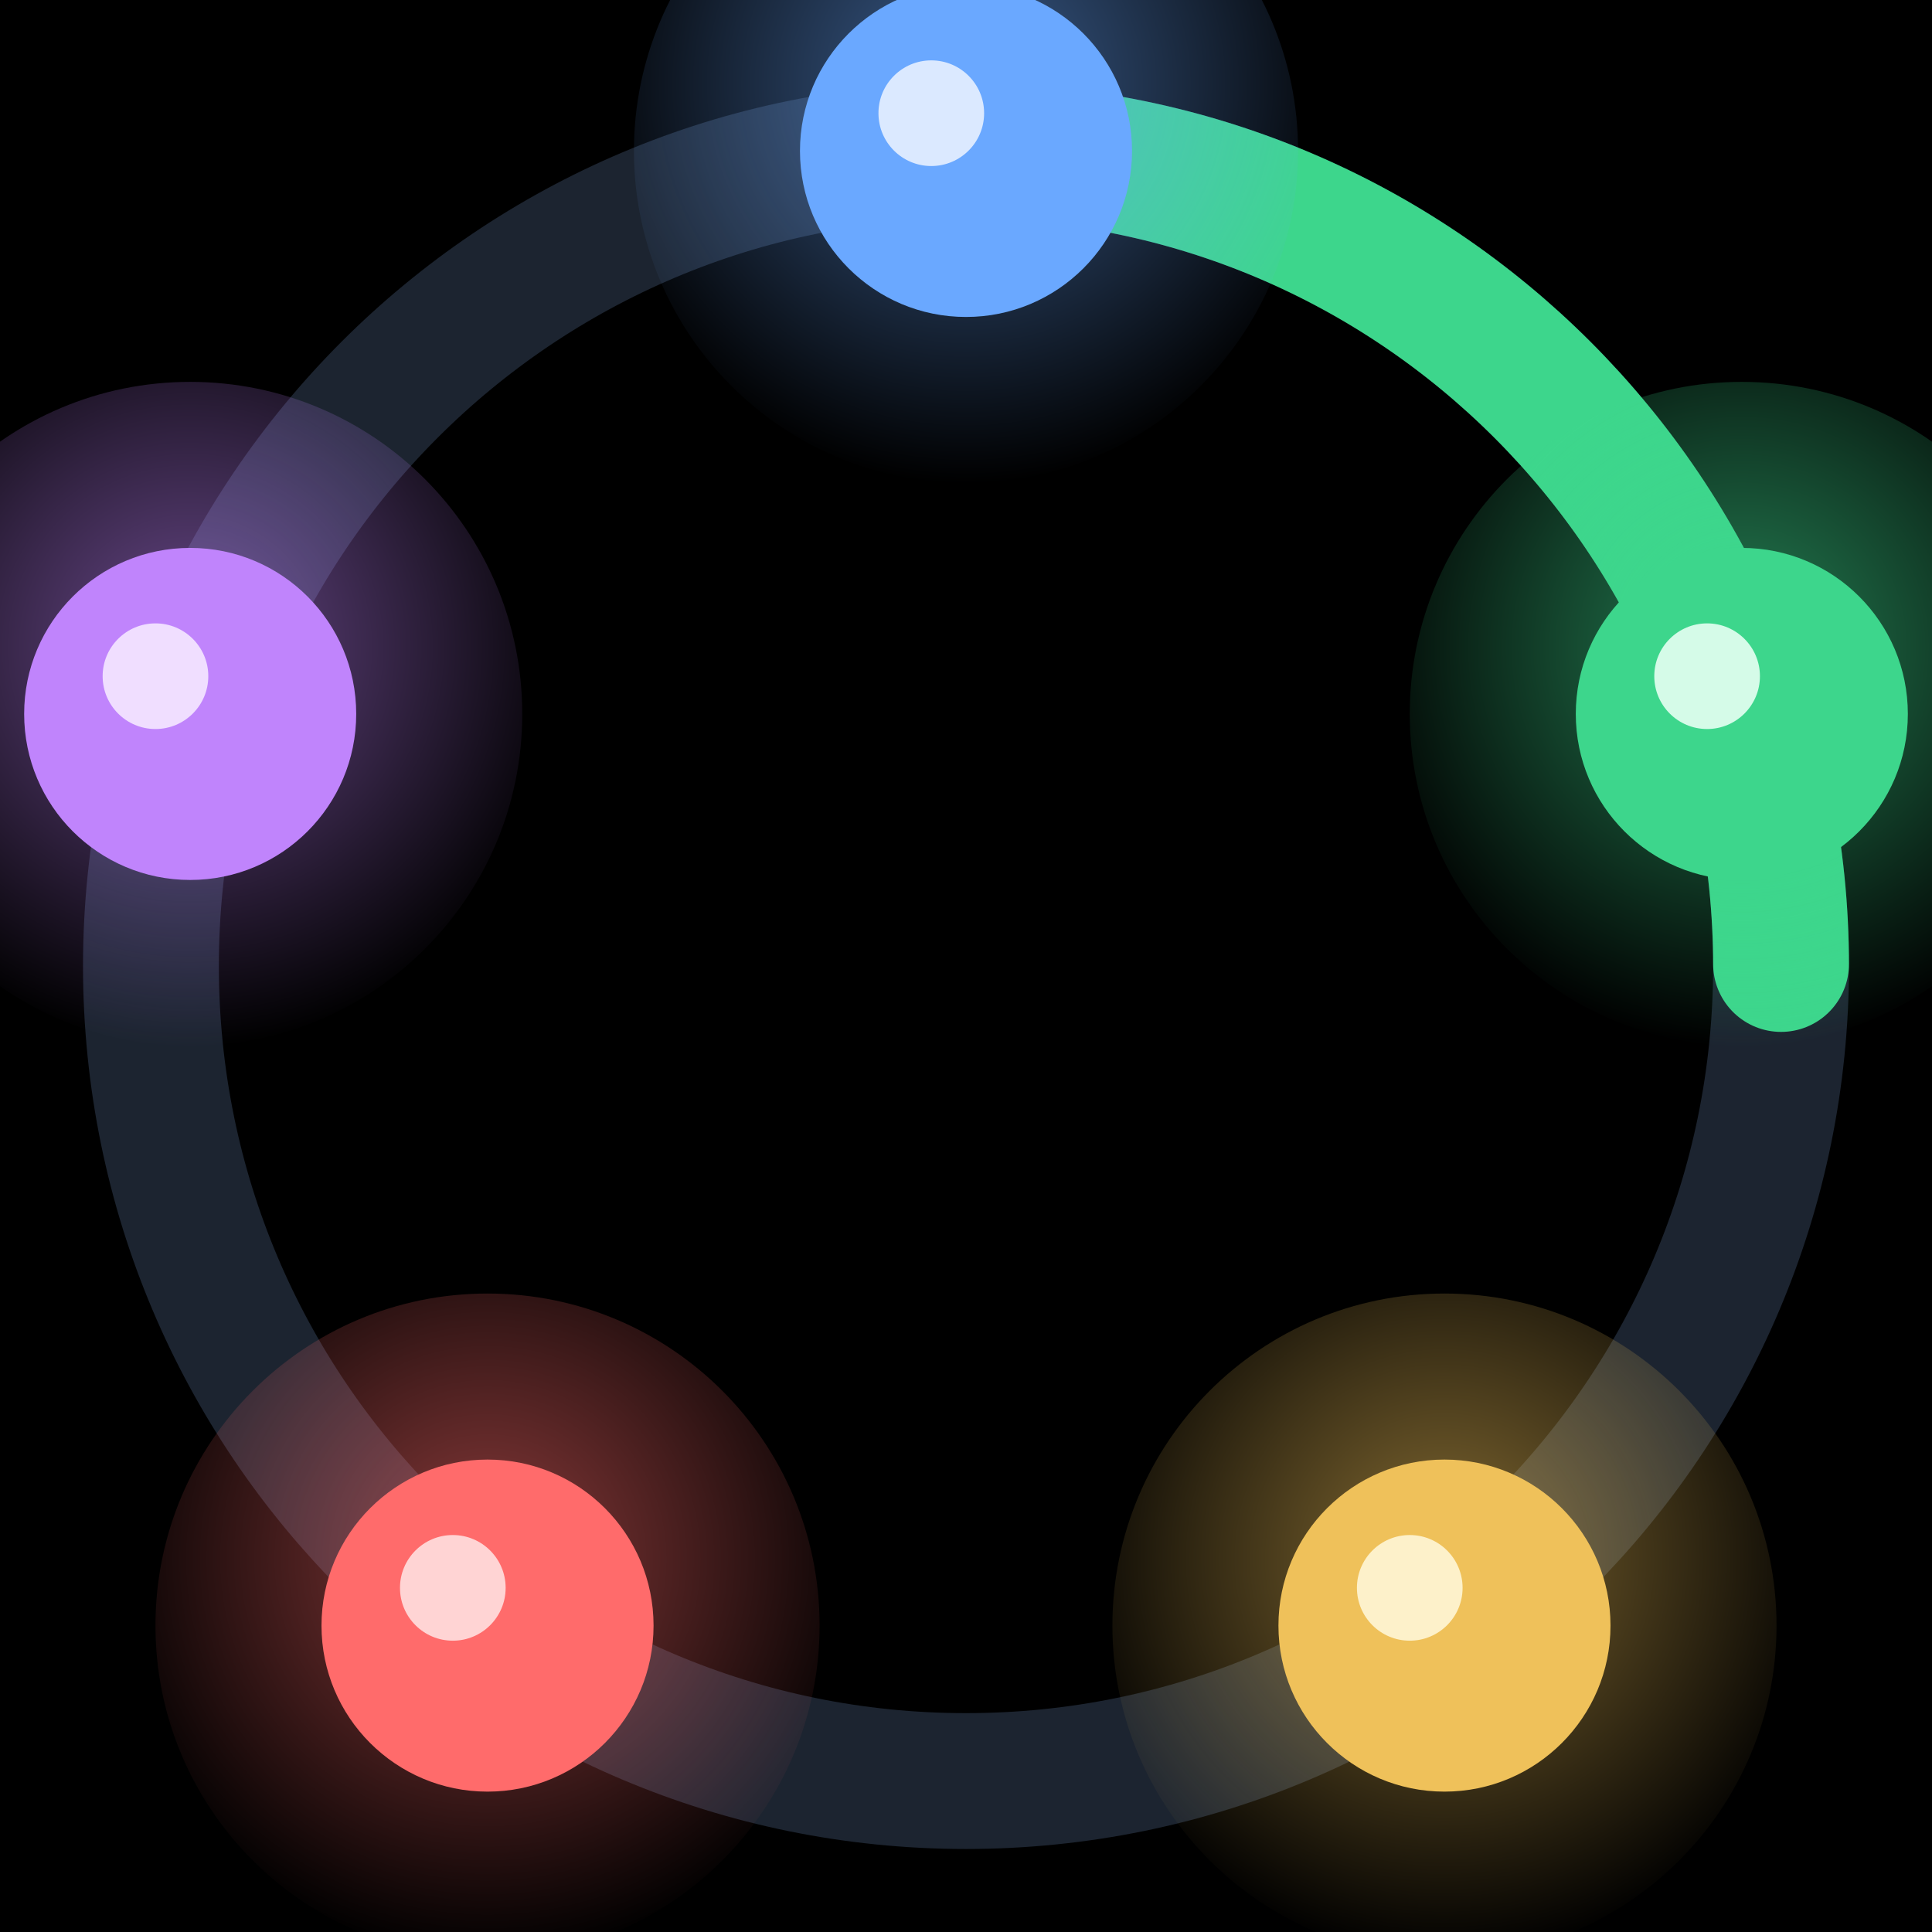
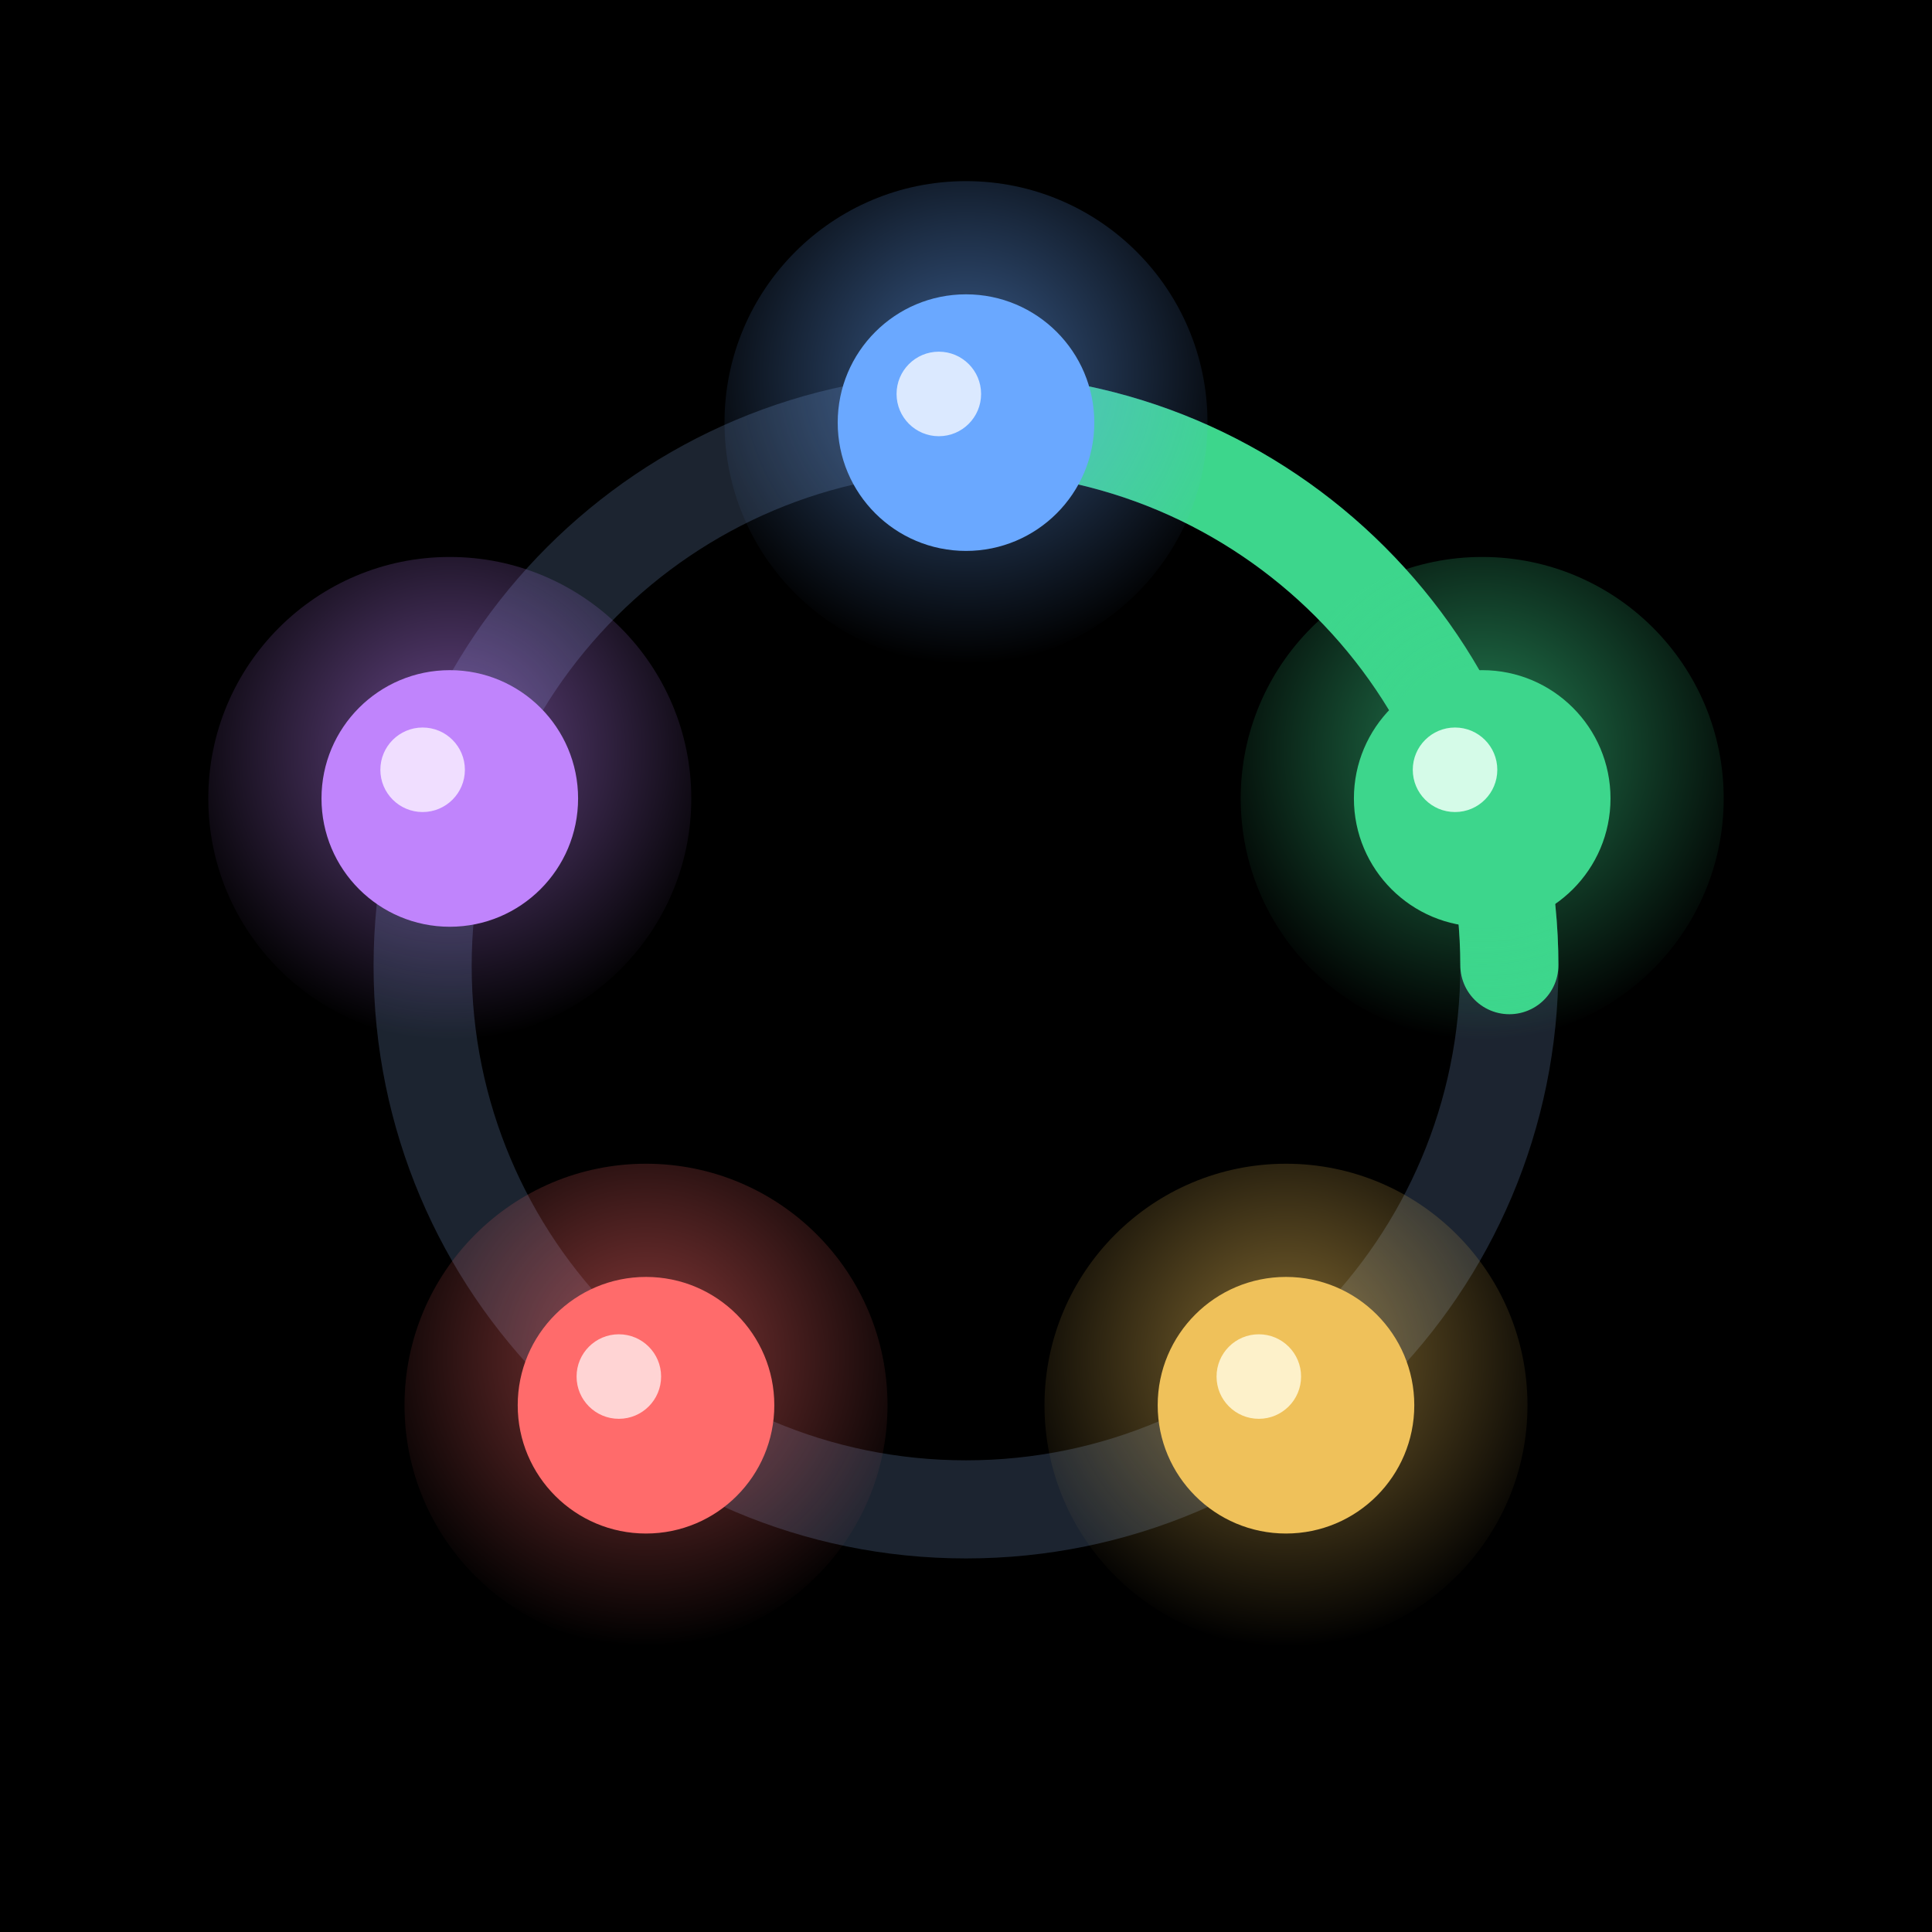
<svg xmlns="http://www.w3.org/2000/svg" viewBox="0 0 128 128" role="img" aria-label="Build monitor">
  <defs>
    <radialGradient id="wash-blue" cx="50%" cy="40%" r="60%">
      <stop offset="0%" stop-color="#6aa8ff" stop-opacity="0.55" />
      <stop offset="100%" stop-color="#6aa8ff" stop-opacity="0" />
    </radialGradient>
    <radialGradient id="wash-green" cx="50%" cy="40%" r="60%">
      <stop offset="0%" stop-color="#3dd68c" stop-opacity="0.6" />
      <stop offset="100%" stop-color="#3dd68c" stop-opacity="0" />
    </radialGradient>
    <radialGradient id="wash-yellow" cx="50%" cy="40%" r="60%">
      <stop offset="0%" stop-color="#efc15a" stop-opacity="0.55" />
      <stop offset="100%" stop-color="#efc15a" stop-opacity="0" />
    </radialGradient>
    <radialGradient id="wash-red" cx="50%" cy="40%" r="60%">
      <stop offset="0%" stop-color="#ff6b6b" stop-opacity="0.55" />
      <stop offset="100%" stop-color="#ff6b6b" stop-opacity="0" />
    </radialGradient>
    <radialGradient id="wash-purple" cx="50%" cy="40%" r="60%">
      <stop offset="0%" stop-color="#c084fc" stop-opacity="0.55" />
      <stop offset="100%" stop-color="#c084fc" stop-opacity="0" />
    </radialGradient>
  </defs>
  <rect width="128" height="128" fill="#000000" />
-   <circle cx="64" cy="64" r="54" fill="none" stroke="#1c2430" stroke-width="9" />
-   <circle cx="64" cy="64" r="54" fill="none" stroke="#3dd68c" stroke-width="9" stroke-linecap="round" stroke-dasharray="84.7 254.6" transform="rotate(-90 64 64)" />
-   <circle cx="64" cy="10" r="22" fill="url(#wash-blue)" />
-   <circle cx="115.4" cy="47.3" r="22" fill="url(#wash-green)" />
-   <circle cx="95.7" cy="107.7" r="22" fill="url(#wash-yellow)" />
-   <circle cx="32.3" cy="107.7" r="22" fill="url(#wash-red)" />
-   <circle cx="12.6" cy="47.3" r="22" fill="url(#wash-purple)" />
-   <circle cx="64" cy="10" r="11" fill="#6aa8ff" />
-   <circle cx="61.7" cy="7.5" r="3.5" fill="#e8f1ff" opacity="0.9" />
-   <circle cx="115.4" cy="47.3" r="11" fill="#3dd68c" />
-   <circle cx="113.1" cy="44.8" r="3.5" fill="#e6fff2" opacity="0.9" />
-   <circle cx="95.7" cy="107.7" r="11" fill="#efc15a" />
-   <circle cx="93.4" cy="105.2" r="3.5" fill="#fff6d6" opacity="0.9" />
-   <circle cx="32.3" cy="107.7" r="11" fill="#ff6b6b" />
-   <circle cx="30" cy="105.2" r="3.5" fill="#ffe0e0" opacity="0.9" />
-   <circle cx="12.6" cy="47.3" r="11" fill="#c084fc" />
-   <circle cx="10.3" cy="44.8" r="3.5" fill="#f5e8ff" opacity="0.9" />
+   <circle cx="64" cy="64" r="36" fill="none" stroke="#1c2430" stroke-width="6.5" />
+   <circle cx="64" cy="64" r="36" fill="none" stroke="#3dd68c" stroke-width="6.5" stroke-linecap="round" stroke-dasharray="56.5 169.7" transform="rotate(-90 64 64)" />
+   <circle cx="64" cy="28" r="16" fill="url(#wash-blue)" />
+   <circle cx="98.2" cy="52.9" r="16" fill="url(#wash-green)" />
+   <circle cx="85.2" cy="93.1" r="16" fill="url(#wash-yellow)" />
+   <circle cx="42.8" cy="93.1" r="16" fill="url(#wash-red)" />
+   <circle cx="29.8" cy="52.9" r="16" fill="url(#wash-purple)" />
+   <circle cx="64" cy="28" r="8.5" fill="#6aa8ff" />
+   <circle cx="62.2" cy="26.1" r="2.8" fill="#e8f1ff" opacity="0.9" />
+   <circle cx="98.2" cy="52.9" r="8.5" fill="#3dd68c" />
+   <circle cx="96.4" cy="51" r="2.8" fill="#e6fff2" opacity="0.9" />
+   <circle cx="85.2" cy="93.1" r="8.5" fill="#efc15a" />
+   <circle cx="83.4" cy="91.2" r="2.8" fill="#fff6d6" opacity="0.9" />
+   <circle cx="42.8" cy="93.1" r="8.5" fill="#ff6b6b" />
+   <circle cx="41" cy="91.2" r="2.8" fill="#ffe0e0" opacity="0.9" />
+   <circle cx="29.8" cy="52.9" r="8.5" fill="#c084fc" />
+   <circle cx="28" cy="51" r="2.8" fill="#f5e8ff" opacity="0.9" />
</svg>
